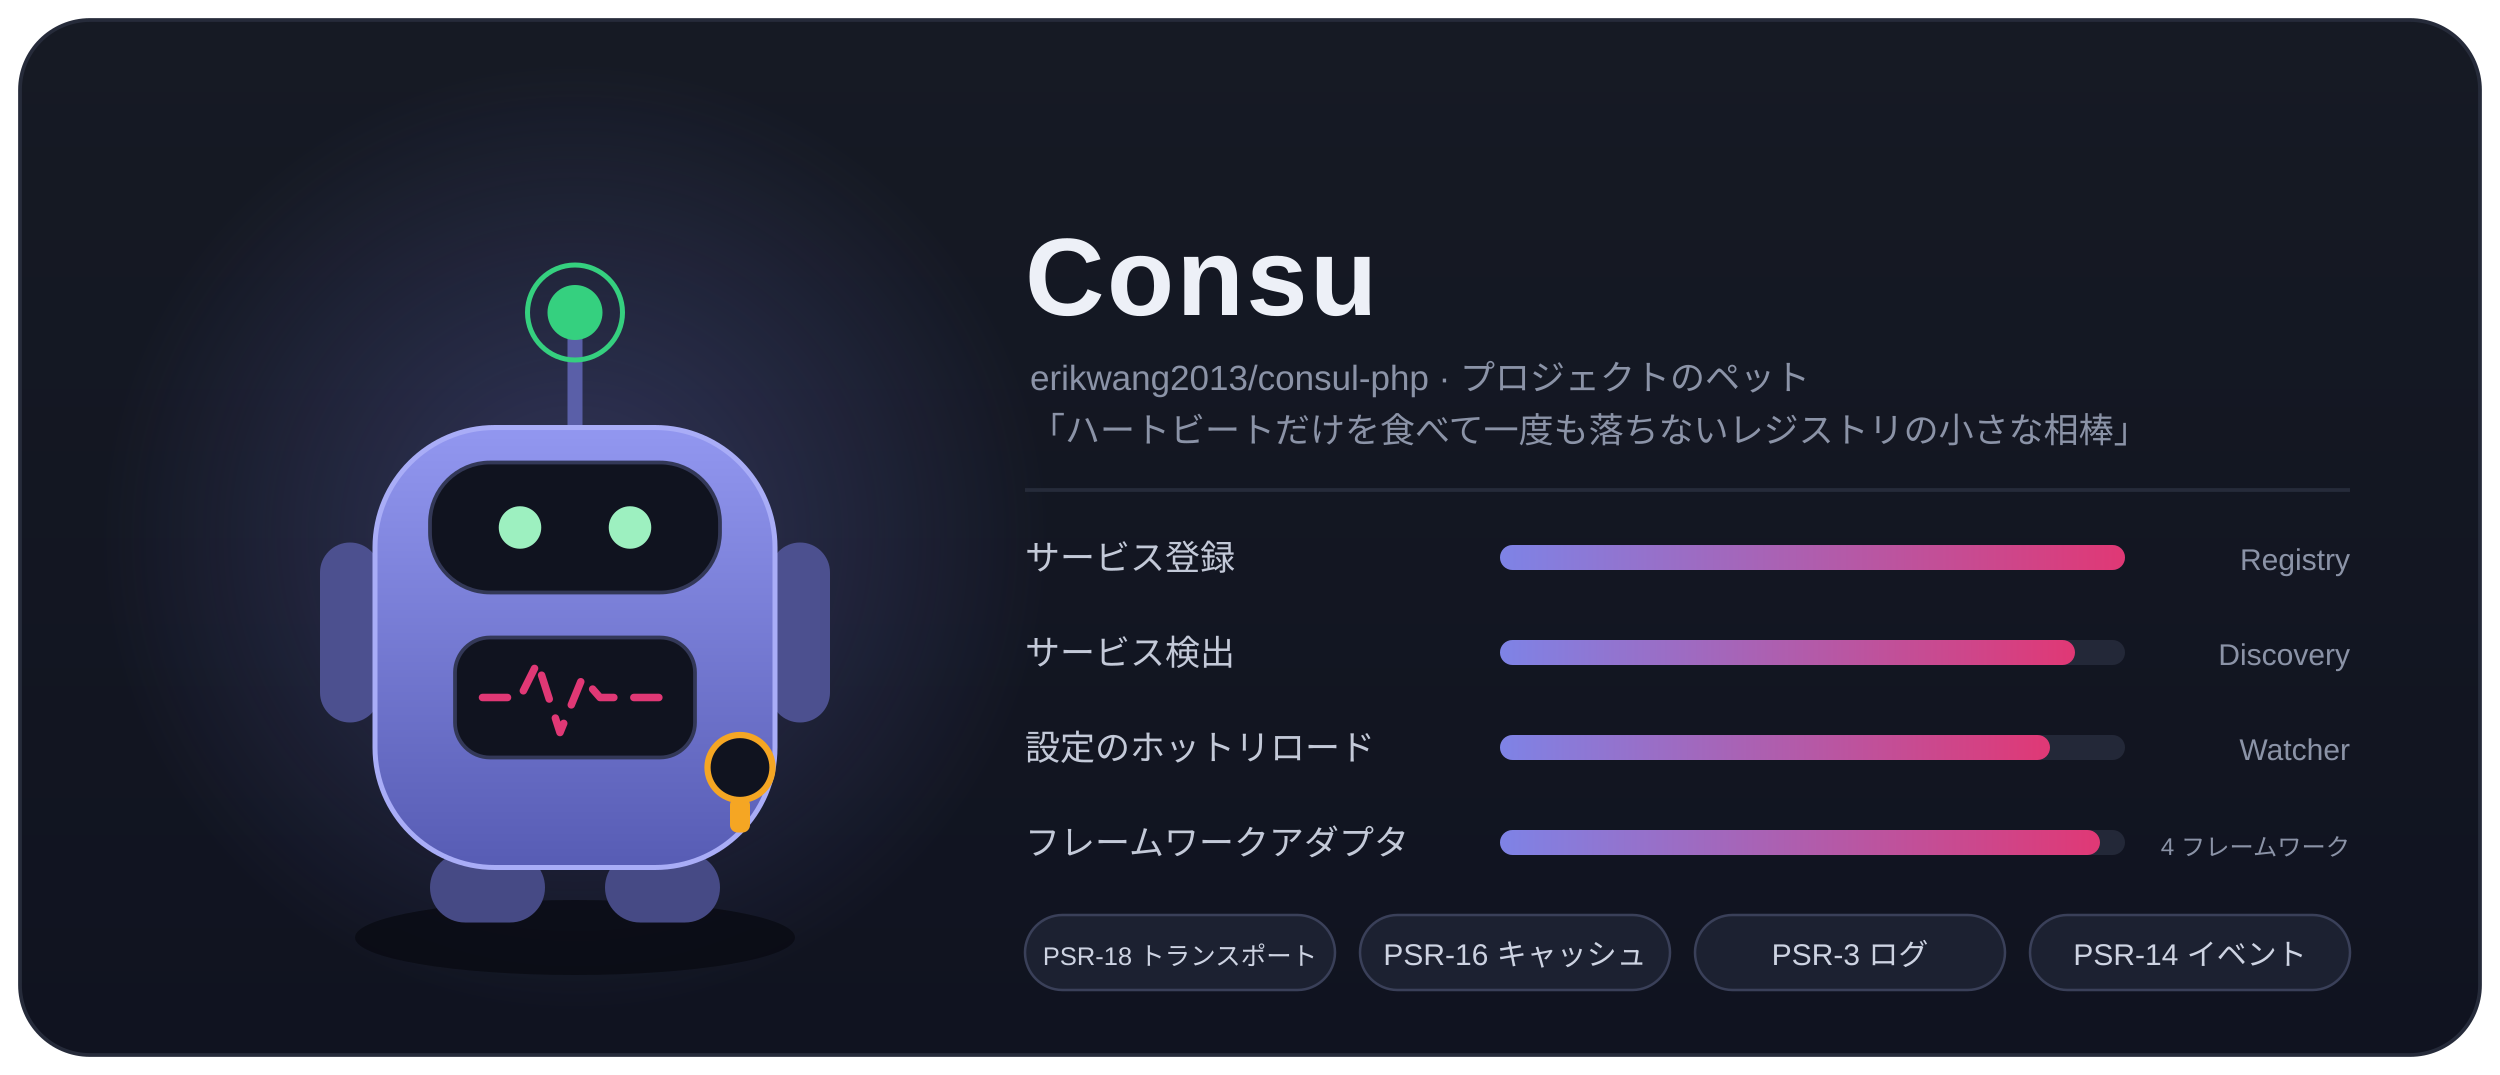
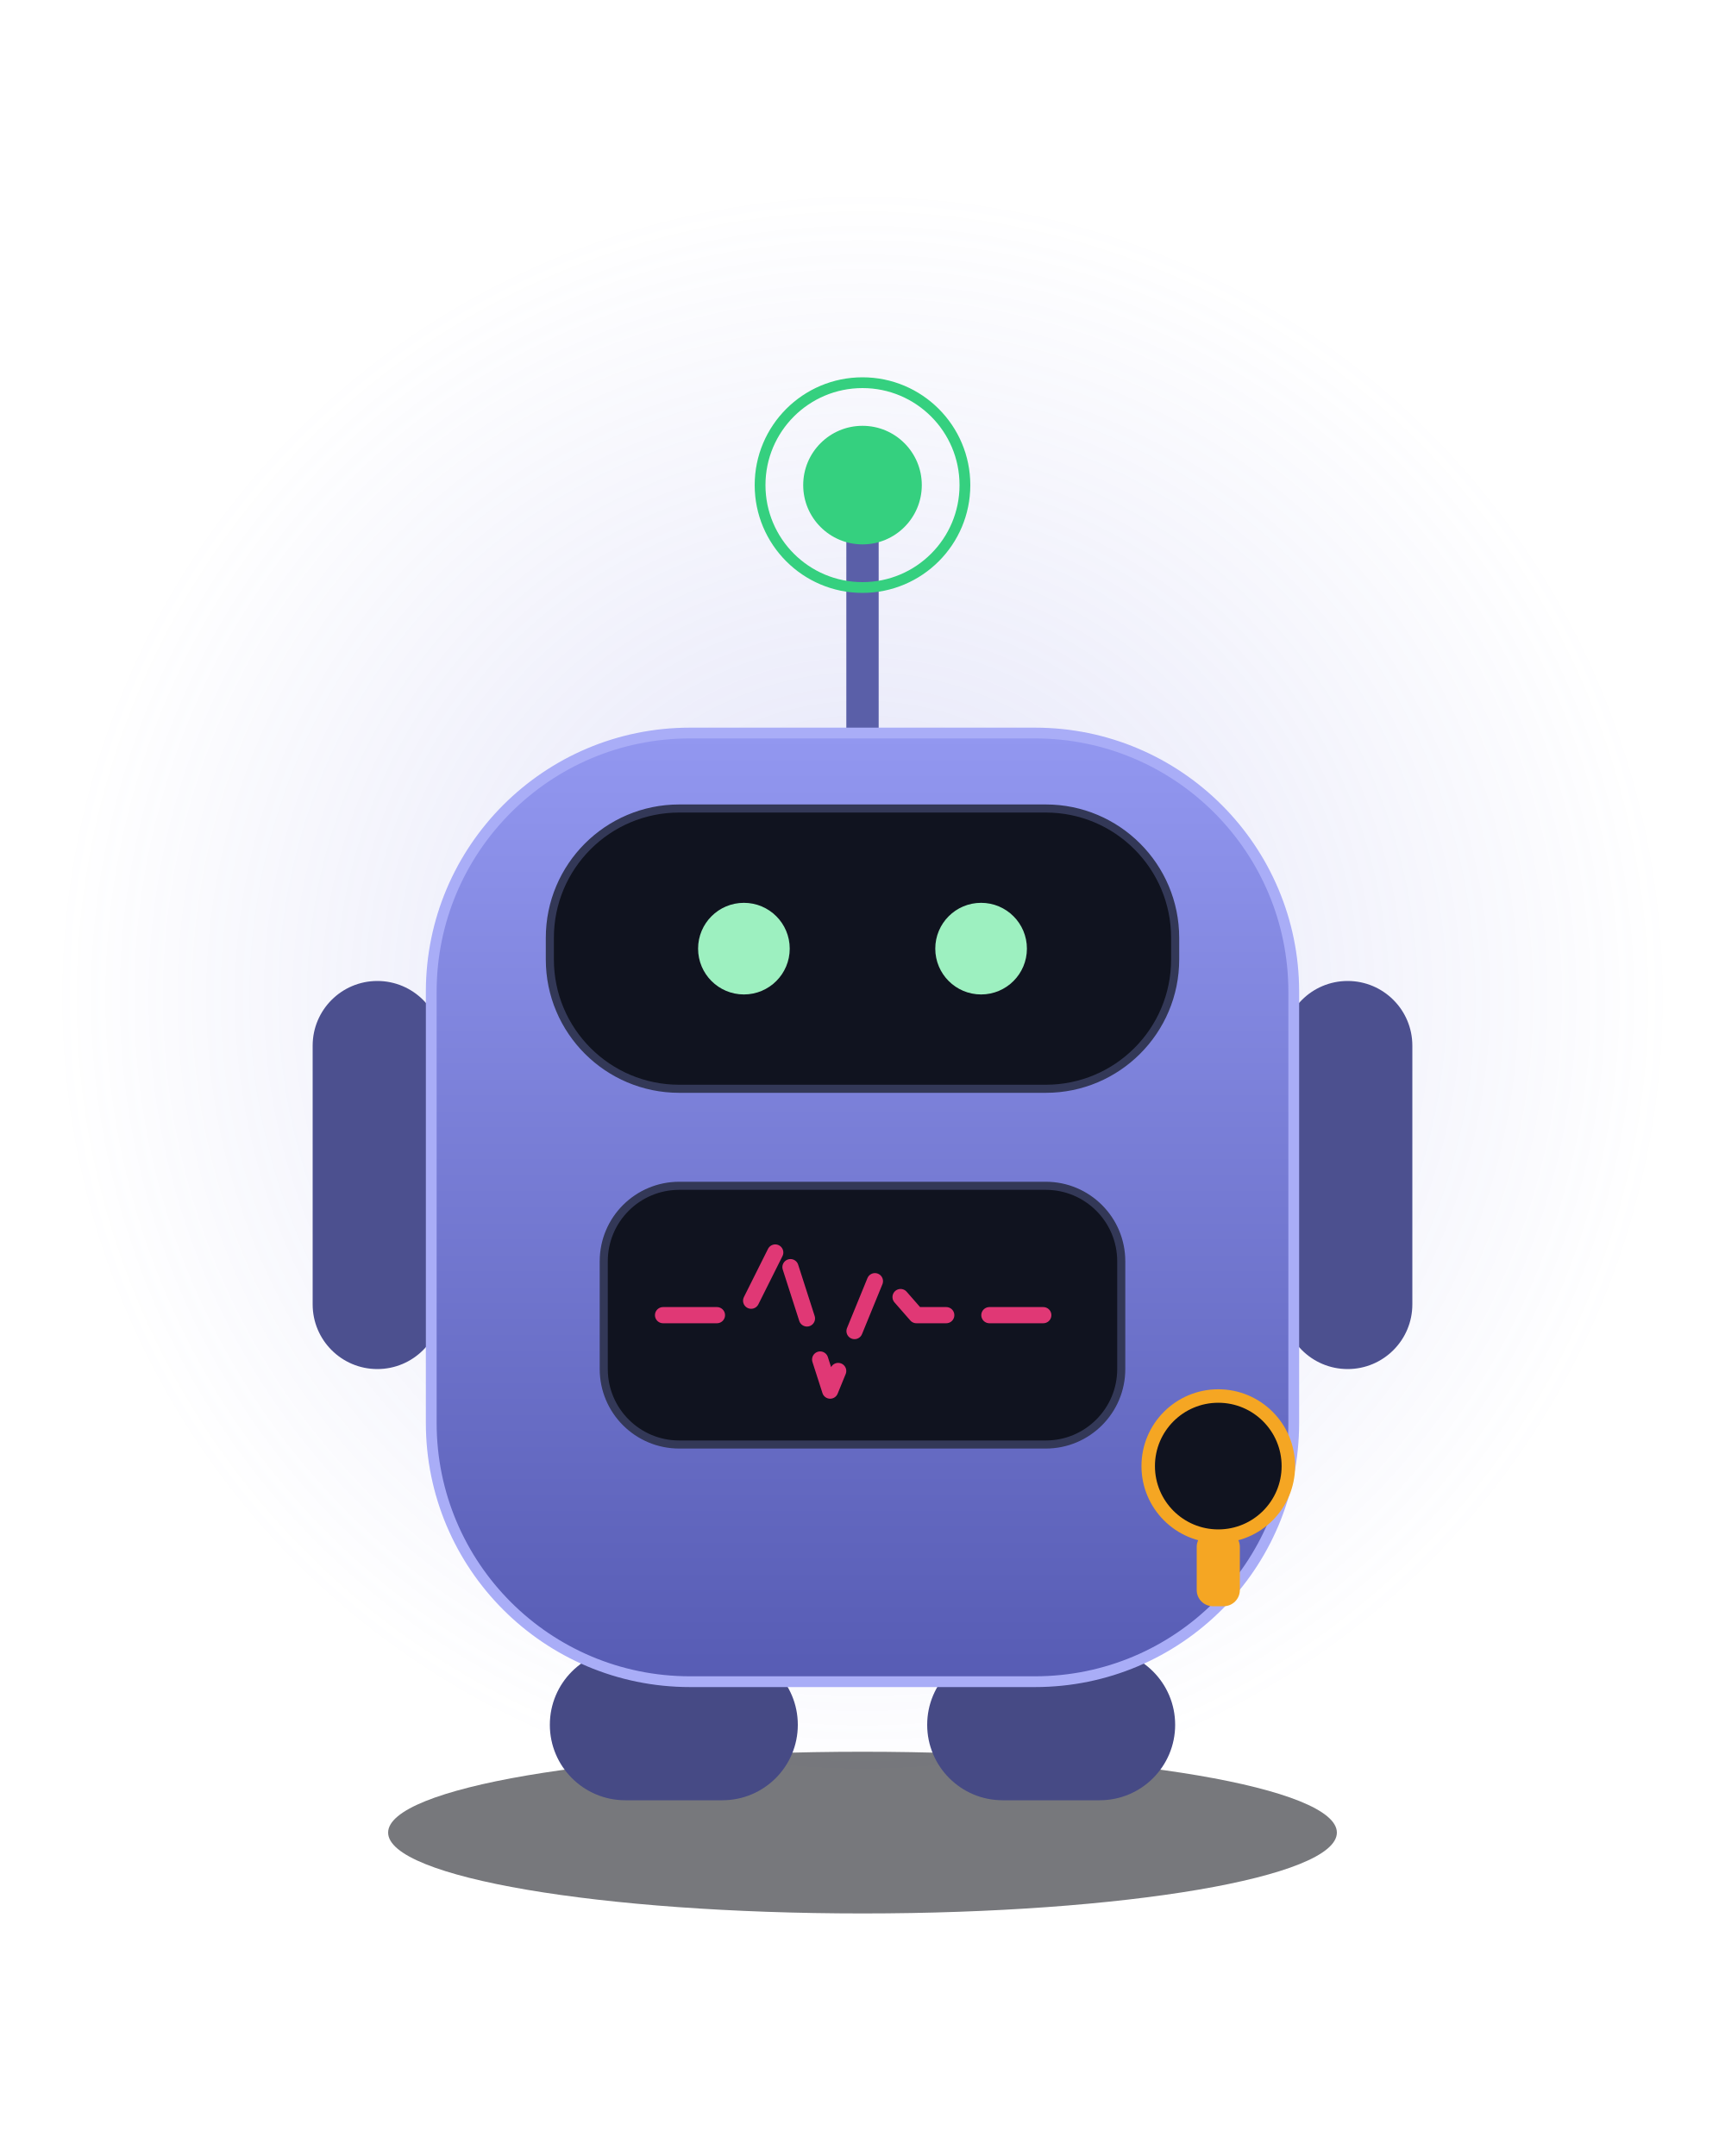
- <svg xmlns="http://www.w3.org/2000/svg" width="1000" height="430" viewBox="0 0 1000 430" role="img" aria-label="consul-php プロジェクトのペット Consu">
-   <style>
-     .t { font-family: -apple-system, BlinkMacSystemFont, "Segoe UI", "Helvetica Neue", Arial, "DejaVu Sans", "Noto Sans SC", "PingFang SC", "Microsoft YaHei", sans-serif; }
-     .name { font-size: 44px; font-weight: 700; fill: #EDF0F7; letter-spacing: 1px; }
-     .sub { font-size: 14px; fill: #8B93A7; }
-     .label { font-size: 14px; fill: #C3C9D8; }
-     .val { font-size: 12px; fill: #8B93A7; }
-     .chip { font-size: 12px; fill: #CDD3E2; }
-   </style>
+ <svg xmlns="http://www.w3.org/2000/svg" width="320" height="400" viewBox="0 0 320 400" role="img" aria-label="Consu — consul-php のプロジェクトペット">
  <defs>
-     <linearGradient id="panel" x1="0" y1="0" x2="0" y2="1">
-       <stop offset="0" stop-color="#161A24" />
-       <stop offset="1" stop-color="#101320" />
-     </linearGradient>
    <linearGradient id="body" x1="0" y1="0" x2="0" y2="1">
      <stop offset="0" stop-color="#9297F0" />
      <stop offset="1" stop-color="#575CB4" />
    </linearGradient>
-     <linearGradient id="bar" x1="0" y1="0" x2="1" y2="0">
-       <stop offset="0" stop-color="#7E83E6" />
-       <stop offset="1" stop-color="#E03875" />
-     </linearGradient>
    <radialGradient id="glow" cx="0.5" cy="0.5" r="0.5">
-       <stop offset="0" stop-color="#7A7FE0" stop-opacity="0.30" />
+       <stop offset="0" stop-color="#7A7FE0" stop-opacity="0.22" />
      <stop offset="1" stop-color="#7A7FE0" stop-opacity="0" />
    </radialGradient>
  </defs>
-   <rect x="8" y="8" width="984" height="414" rx="28" fill="url(#panel)" stroke="#262B3A" stroke-width="1.5" />
-   <circle cx="230" cy="215" r="190" fill="url(#glow)" />
-   <g class="t" transform="translate(230,235)">
+   <circle cx="160" cy="185" r="150" fill="url(#glow)" />
+   <g transform="translate(160,200)">
    <g>
      <animateTransform attributeName="transform" type="translate" values="0 0; 0 -8; 0 0" dur="4.4s" repeatCount="indefinite" />
-       <ellipse cx="0" cy="140" rx="88" ry="15" fill="#080A11" opacity="0.75" />
+       <ellipse cx="0" cy="140" rx="88" ry="15" fill="#080A11" opacity="0.55" />
      <line x1="0" y1="-62" x2="0" y2="-100" stroke="#5A5FA8" stroke-width="6" stroke-linecap="round" />
      <circle cx="0" cy="-110" r="19" fill="none" stroke="#35D07F" stroke-width="2">
        <animate attributeName="r" values="11;22;22" dur="2.6s" repeatCount="indefinite" />
        <animate attributeName="opacity" values="0.75;0;0" dur="2.6s" repeatCount="indefinite" />
      </circle>
      <circle cx="0" cy="-110" r="11" fill="#35D07F" />
      <rect x="-102" y="-18" width="24" height="72" rx="12" fill="#4C508F" />
      <rect x="78" y="-18" width="24" height="72" rx="12" fill="#4C508F" />
      <rect x="-58" y="106" width="46" height="28" rx="14" fill="#464A85" />
      <rect x="12" y="106" width="46" height="28" rx="14" fill="#464A85" />
      <rect x="-80" y="-64" width="160" height="176" rx="48" fill="url(#body)" stroke="#A9ADF7" stroke-width="2" />
      <rect x="-58" y="-50" width="116" height="52" rx="24" fill="#10131F" stroke="#333857" stroke-width="1.5" />
      <ellipse cx="-22" cy="-24" rx="8.5" ry="8.5" fill="#9DF0C0">
        <animate attributeName="ry" values="8.5;8.5;1;8.5;8.5" keyTimes="0;0.88;0.92;0.96;1" dur="5s" repeatCount="indefinite" />
      </ellipse>
      <ellipse cx="22" cy="-24" rx="8.5" ry="8.5" fill="#9DF0C0">
        <animate attributeName="ry" values="8.5;8.5;1;8.5;8.5" keyTimes="0;0.88;0.92;0.96;1" dur="5s" repeatCount="indefinite" />
      </ellipse>
      <rect x="-48" y="20" width="96" height="48" rx="14" fill="#10131F" stroke="#333857" stroke-width="1.5" />
      <path d="M-37 44 H-22 L-15 30 L-6 58 L3 36 L10 44 H37" fill="none" stroke="#E03875" stroke-width="3" stroke-linecap="round" stroke-linejoin="round" stroke-dasharray="10 8">
        <animate attributeName="stroke-dashoffset" from="0" to="-36" dur="1.6s" repeatCount="indefinite" />
      </path>
      <circle cx="66" cy="72" r="13" fill="#10131F" stroke="#F5A623" stroke-width="2.5" />
      <rect x="62" y="84" width="8" height="14" rx="3" fill="#F5A623" />
    </g>
  </g>
-   <g class="t">
-     <text class="name" x="410" y="126">Consu</text>
-     <text class="sub" x="412" y="156">erikwang2013/consul-php · プロジェクトのペット</text>
-     <text class="sub" x="412" y="177" fill="#6E768A">「ハートビートだけを食べて一度も落ちないレジストリの小さな相棒」</text>
-     <line x1="410" y1="196" x2="940" y2="196" stroke="#262B3A" stroke-width="1.5" />
-     <text class="label" x="410" y="228">サービス登録</text>
-     <rect x="600" y="218" width="250" height="10" rx="5" fill="#232838" />
-     <rect x="600" y="218" width="250" height="10" rx="5" fill="url(#bar)" />
-     <text class="val" x="940" y="228" text-anchor="end">Registry</text>
-     <text class="label" x="410" y="266">サービス検出</text>
-     <rect x="600" y="256" width="250" height="10" rx="5" fill="#232838" />
-     <rect x="600" y="256" width="230" height="10" rx="5" fill="url(#bar)" />
-     <text class="val" x="940" y="266" text-anchor="end">Discovery</text>
-     <text class="label" x="410" y="304">設定のホットリロード</text>
-     <rect x="600" y="294" width="250" height="10" rx="5" fill="#232838" />
-     <rect x="600" y="294" width="220" height="10" rx="5" fill="url(#bar)" />
-     <text class="val" x="940" y="304" text-anchor="end">Watcher</text>
-     <text class="label" x="410" y="342">フレームワークアダプタ</text>
-     <rect x="600" y="332" width="250" height="10" rx="5" fill="#232838" />
-     <rect x="600" y="332" width="240" height="10" rx="5" fill="url(#bar)" />
-     <text class="val" x="940" y="342" text-anchor="end" style="font-size:9.7px">4 フレームワーク</text>
-     <rect x="410" y="366" width="124" height="30" rx="15" fill="#1C2131" stroke="#3A4059" />
-     <text class="chip" x="472" y="386" text-anchor="middle" style="font-size:10.2px">PSR-18 トランスポート</text>
-     <rect x="544" y="366" width="124" height="30" rx="15" fill="#1C2131" stroke="#3A4059" />
-     <text class="chip" x="606" y="386" text-anchor="middle">PSR-16 キャッシュ</text>
-     <rect x="678" y="366" width="124" height="30" rx="15" fill="#1C2131" stroke="#3A4059" />
-     <text class="chip" x="740" y="386" text-anchor="middle">PSR-3 ログ</text>
-     <rect x="812" y="366" width="128" height="30" rx="15" fill="#1C2131" stroke="#3A4059" />
-     <text class="chip" x="876" y="386" text-anchor="middle">PSR-14 イベント</text>
-   </g>
</svg>
